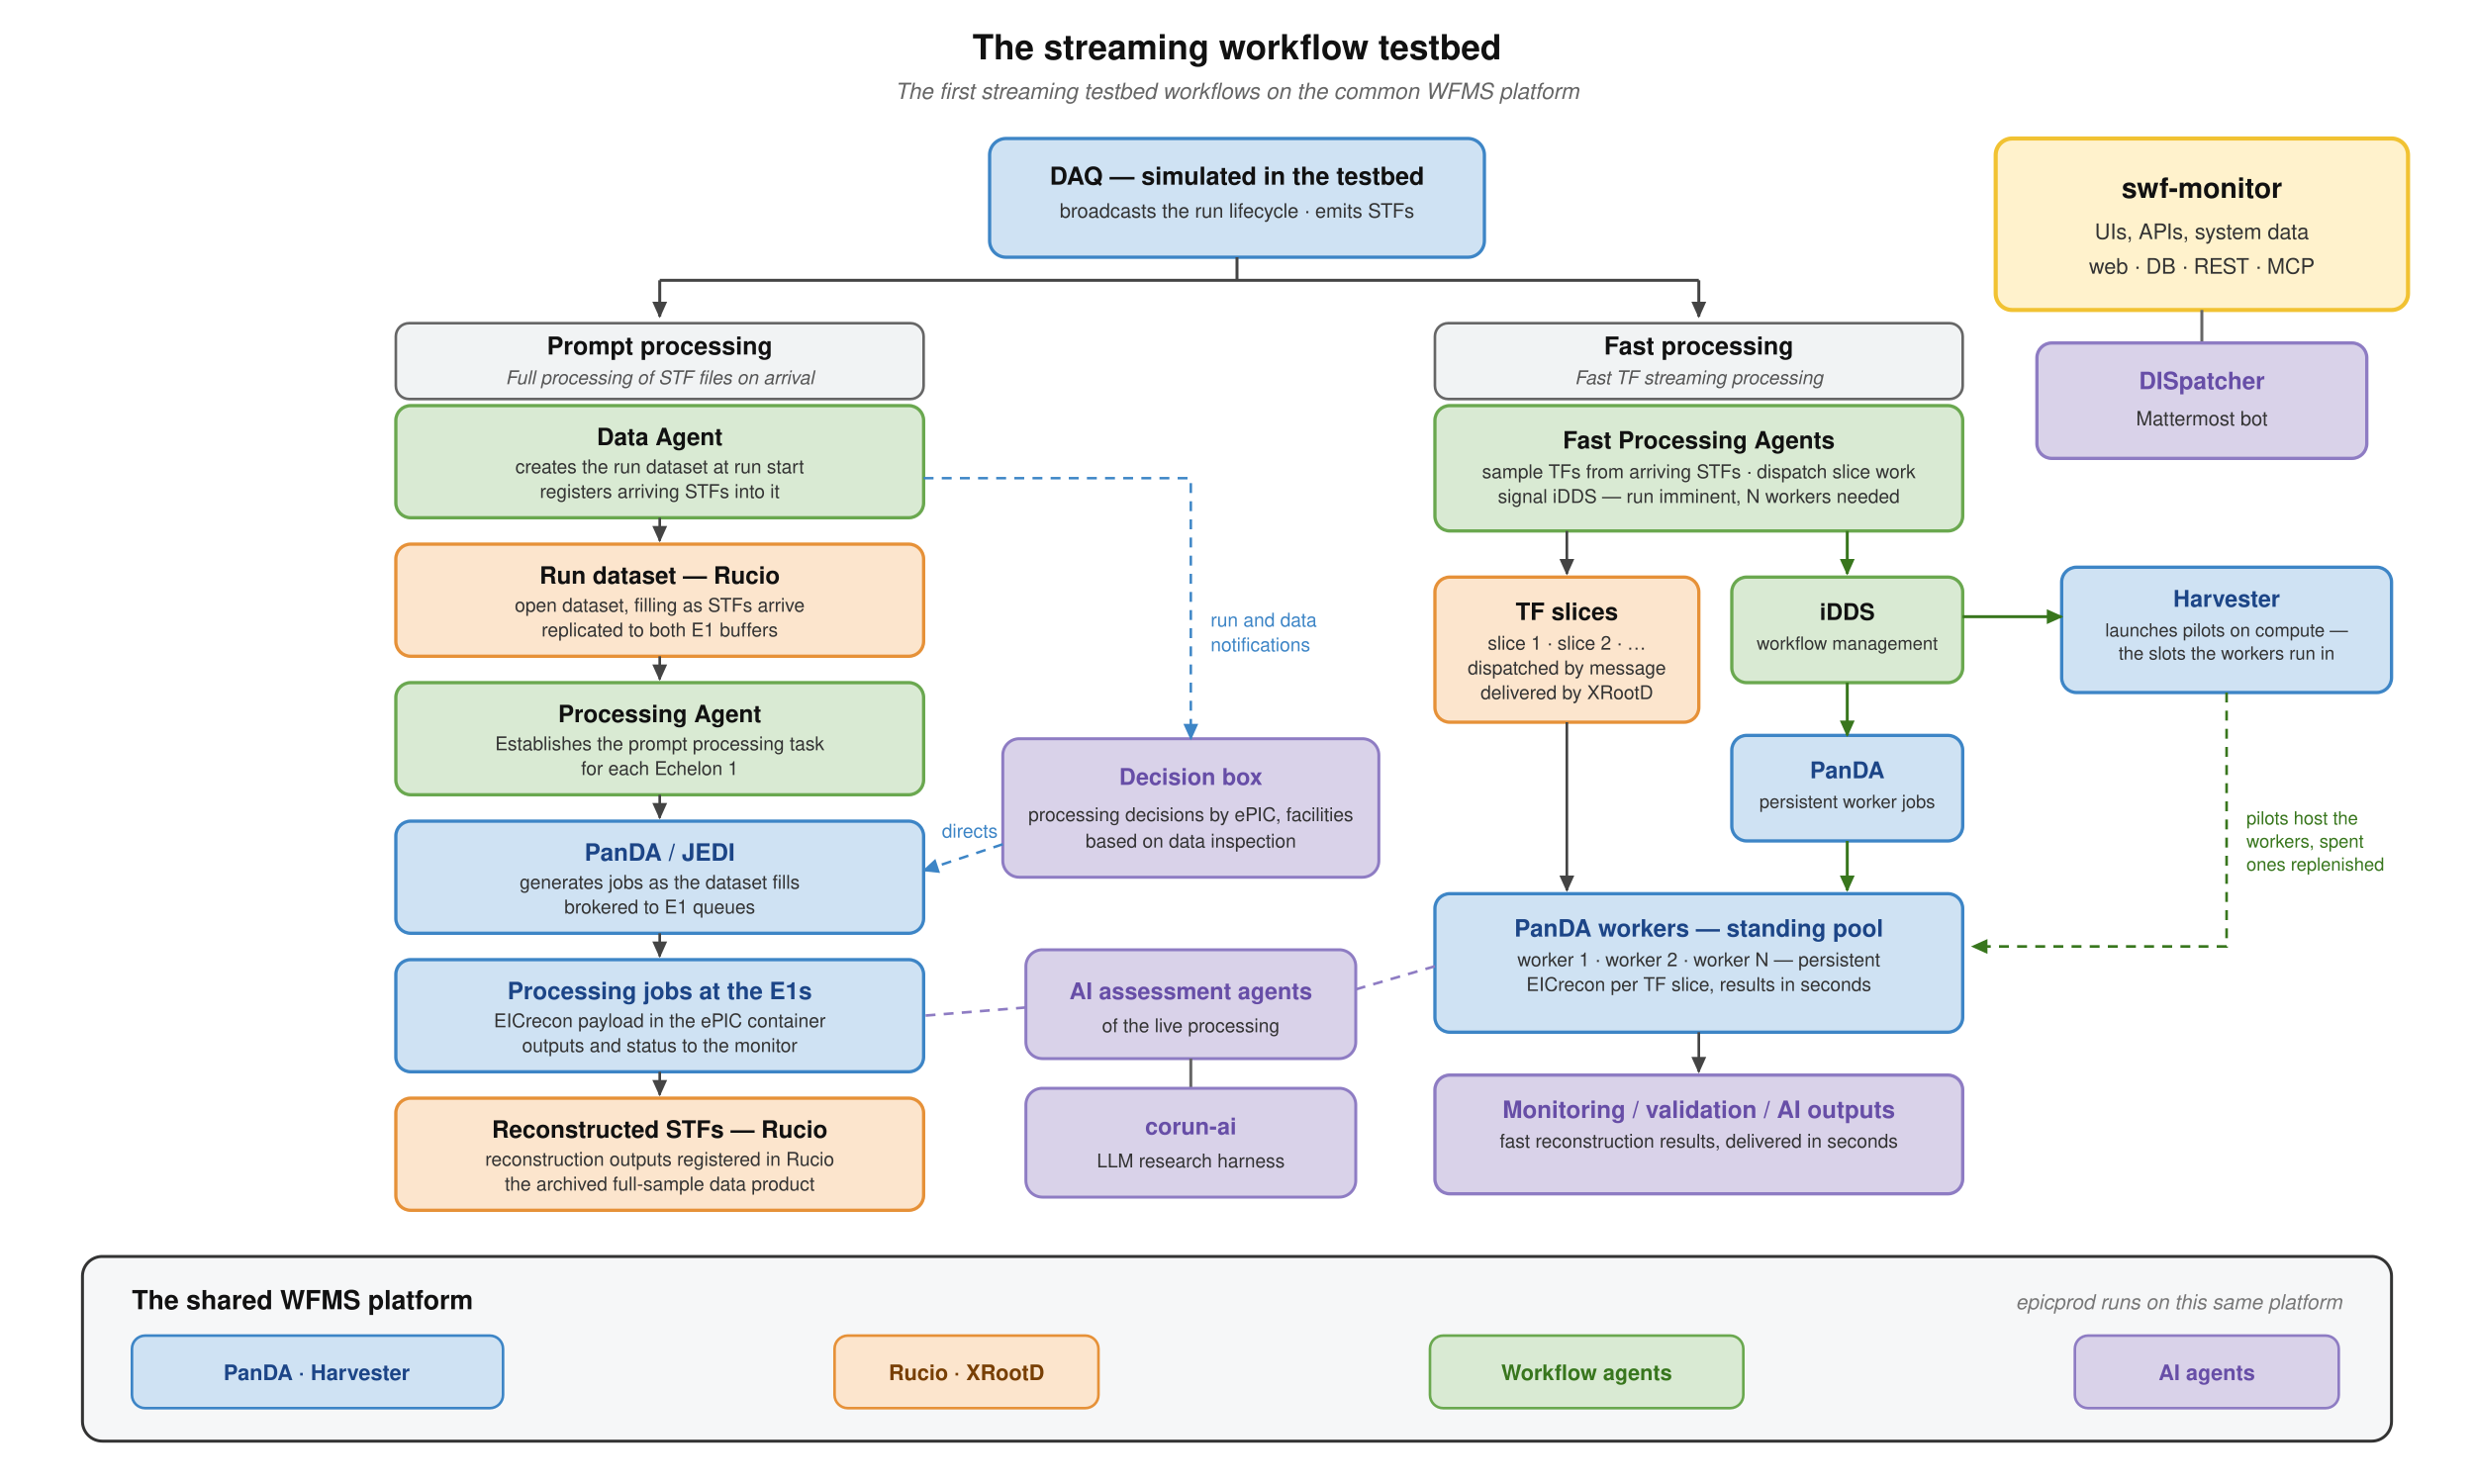
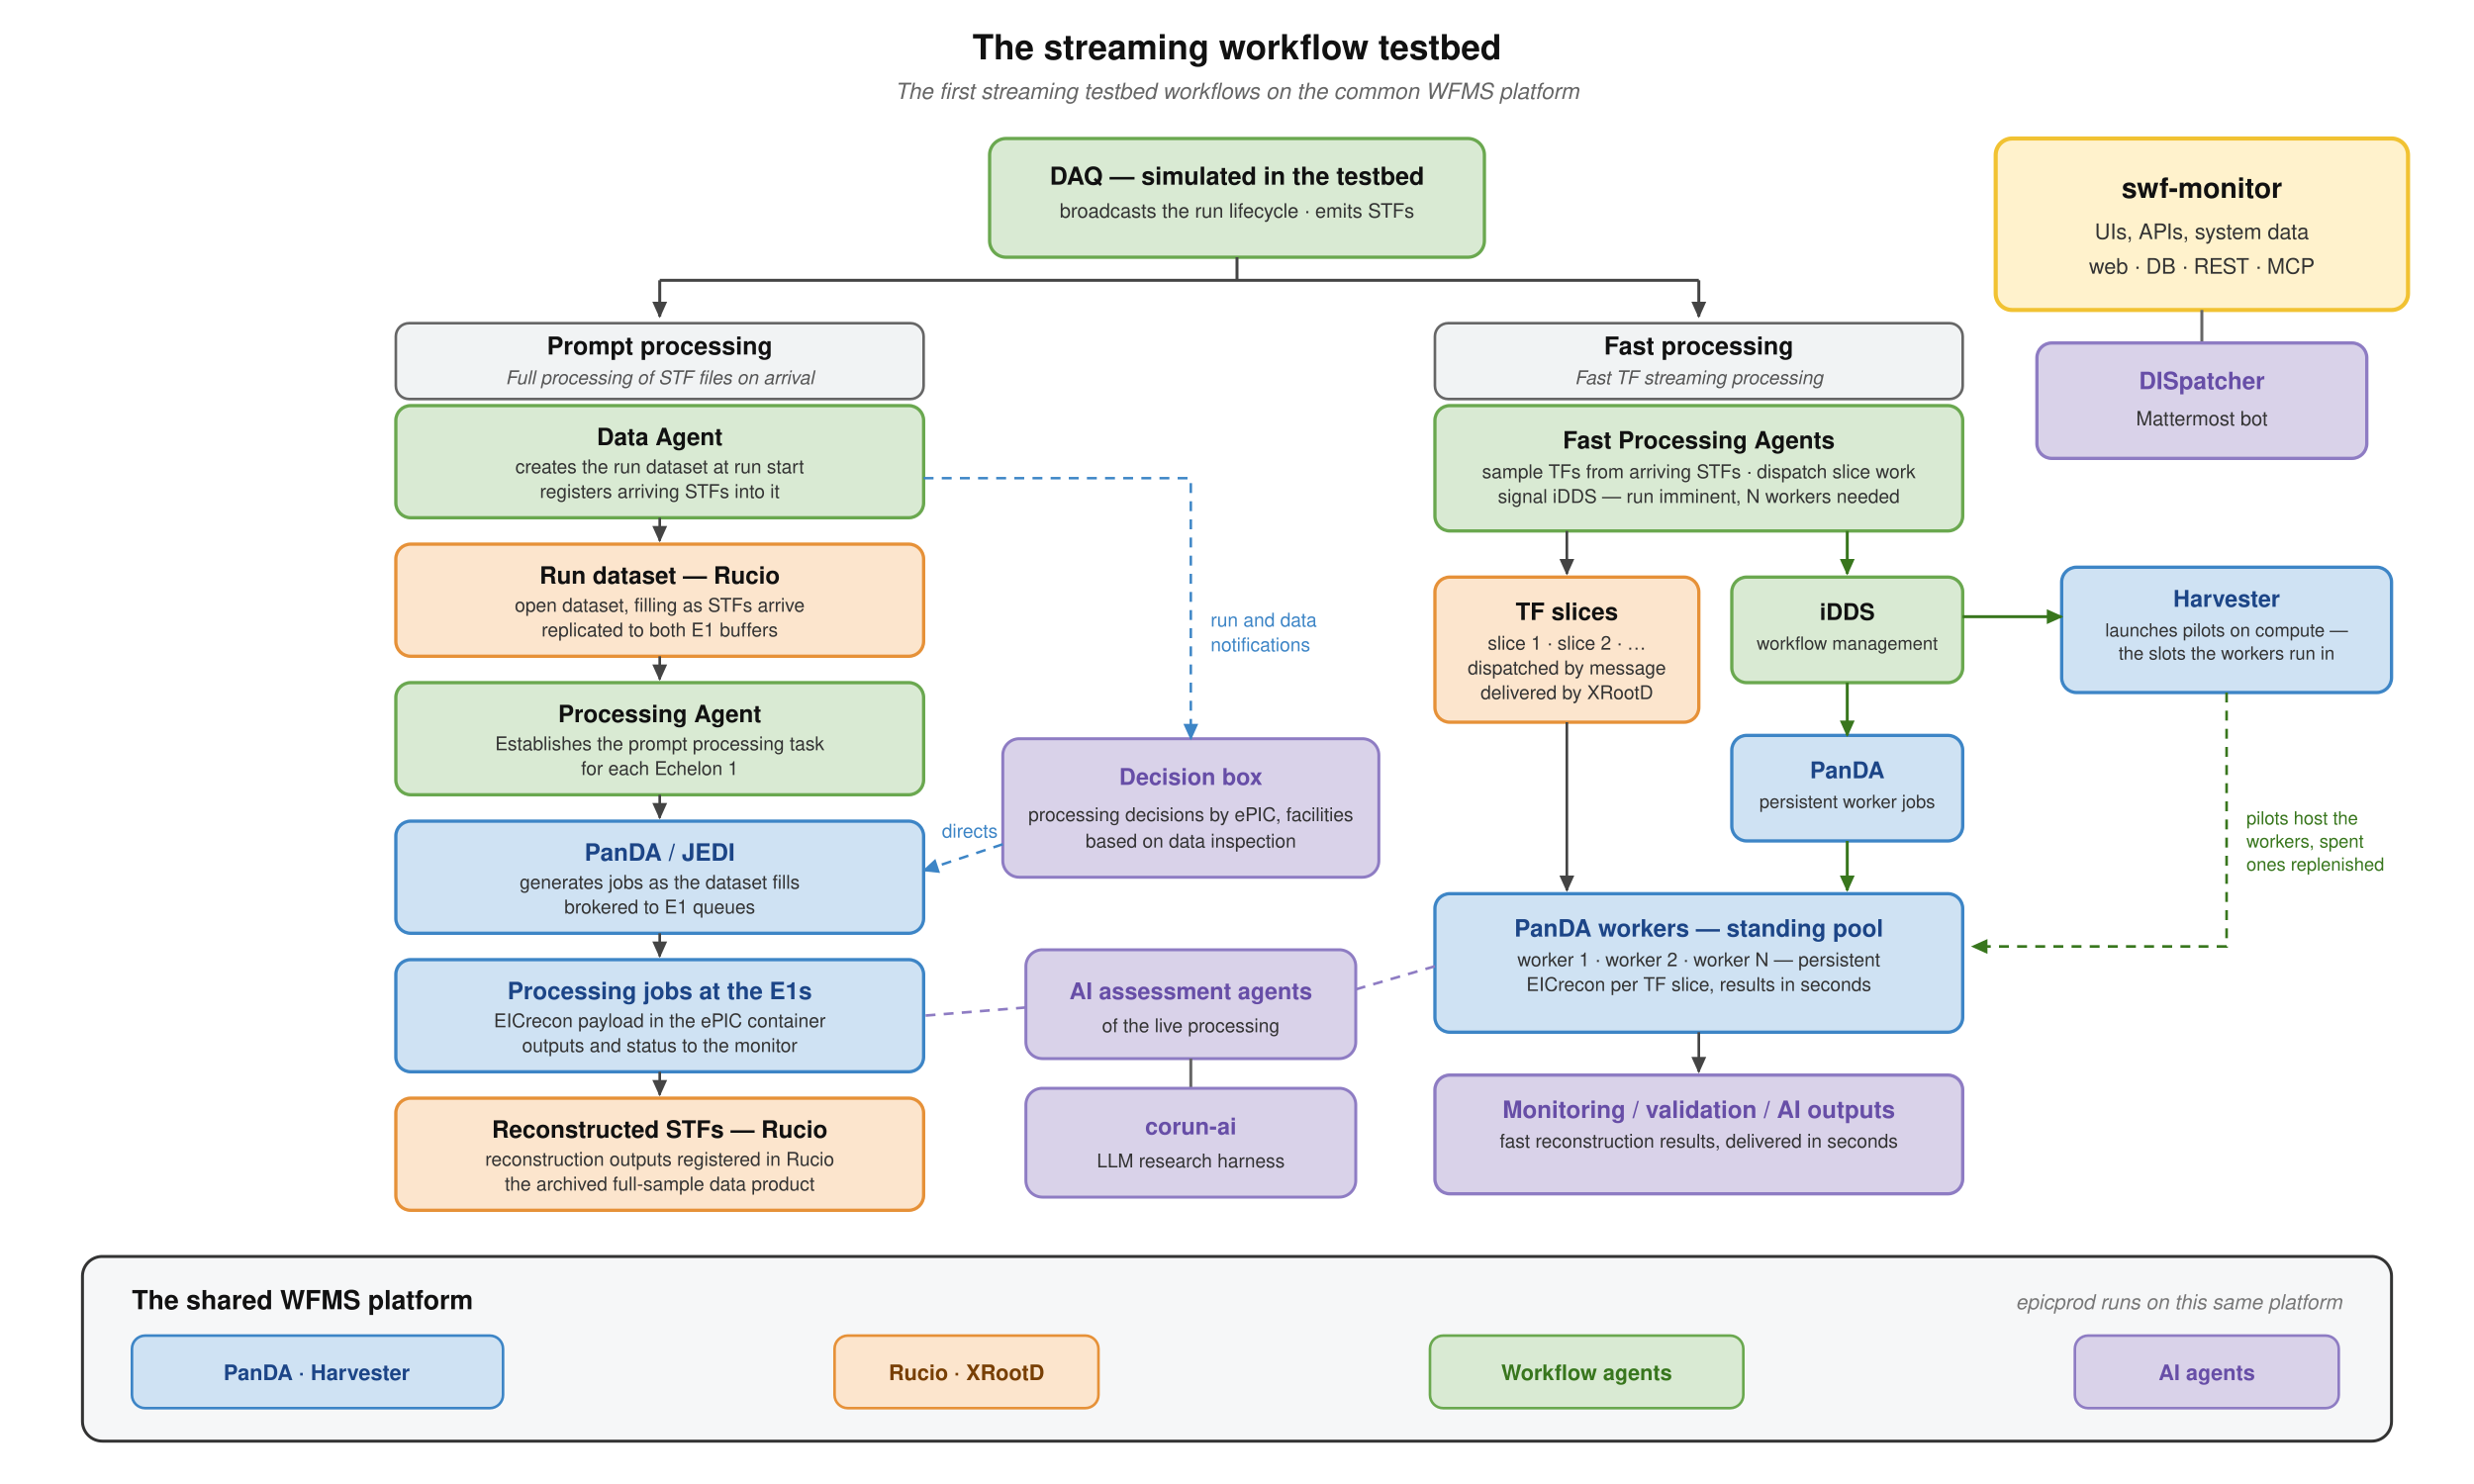
<svg xmlns="http://www.w3.org/2000/svg" viewBox="0 0 1500 900" font-family="Helvetica, Arial, sans-serif">
  <defs>
    <marker id="ah" markerUnits="userSpaceOnUse" markerWidth="12" markerHeight="10" refX="9" refY="4.5" orient="auto-start-reverse">
      <path d="M0,0 L10,4.5 L0,9 z" fill="#444" />
    </marker>
    <marker id="ahG" markerUnits="userSpaceOnUse" markerWidth="12" markerHeight="10" refX="9" refY="4.5" orient="auto-start-reverse">
      <path d="M0,0 L10,4.5 L0,9 z" fill="#38761d" />
    </marker>
    <marker id="ahB" markerUnits="userSpaceOnUse" markerWidth="12" markerHeight="10" refX="9" refY="4.5" orient="auto-start-reverse">
      <path d="M0,0 L10,4.5 L0,9 z" fill="#3d85c6" />
    </marker>
  </defs>
  <rect width="1500" height="900" fill="white" />
  <text x="750" y="36" text-anchor="middle" font-size="21" font-weight="bold" fill="#111">The streaming workflow testbed</text>
  <text x="750" y="60" text-anchor="middle" font-size="13.5" font-style="italic" fill="#666">The first streaming testbed workflows on the common WFMS platform</text>
-   <rect x="600" y="84" width="300" height="72" rx="10" fill="#cfe2f3" stroke="#3d85c6" stroke-width="2" />
+   <rect x="600" y="84" width="300" height="72" rx="10" fill="#d9ead3" stroke="#6aa84f" stroke-width="2" />
  <text x="750" y="112" text-anchor="middle" font-size="15" font-weight="bold" fill="#111">DAQ — simulated in the testbed</text>
  <text x="750" y="132" text-anchor="middle" font-size="12" fill="#333">broadcasts the run lifecycle · emits STFs</text>
  <line x1="750" y1="156" x2="750" y2="170" stroke="#444" stroke-width="1.8" />
  <line x1="400" y1="170" x2="1030" y2="170" stroke="#444" stroke-width="1.8" />
  <line x1="400" y1="170" x2="400" y2="192" stroke="#444" stroke-width="1.8" marker-end="url(#ah)" />
  <line x1="1030" y1="170" x2="1030" y2="192" stroke="#444" stroke-width="1.8" marker-end="url(#ah)" />
  <rect x="240" y="196" width="320" height="46" rx="8" fill="#f1f3f4" stroke="#666" stroke-width="1.6" />
  <text x="400" y="215" text-anchor="middle" font-size="15" font-weight="bold" fill="#111">Prompt processing</text>
  <text x="400" y="233" text-anchor="middle" font-size="11.5" font-style="italic" fill="#555">Full processing of STF files on arrival</text>
  <rect x="240" y="246" width="320" height="68" rx="9" fill="#d9ead3" stroke="#6aa84f" stroke-width="2" />
  <text x="400" y="270" text-anchor="middle" font-size="14.5" font-weight="bold" fill="#111">Data Agent</text>
  <text x="400" y="287" text-anchor="middle" font-size="11.5" fill="#333">creates the run dataset at run start</text>
  <text x="400" y="302" text-anchor="middle" font-size="11.5" fill="#333">registers arriving STFs into it</text>
  <line x1="400" y1="314" x2="400" y2="328" stroke="#444" stroke-width="1.6" marker-end="url(#ah)" />
  <rect x="240" y="330" width="320" height="68" rx="9" fill="#fce5cd" stroke="#e69138" stroke-width="2" />
  <text x="400" y="354" text-anchor="middle" font-size="14.5" font-weight="bold" fill="#111">Run dataset — Rucio</text>
  <text x="400" y="371" text-anchor="middle" font-size="11.5" fill="#333">open dataset, filling as STFs arrive</text>
  <text x="400" y="386" text-anchor="middle" font-size="11.5" fill="#333">replicated to both E1 buffers</text>
  <line x1="400" y1="398" x2="400" y2="412" stroke="#444" stroke-width="1.6" marker-end="url(#ah)" />
  <rect x="240" y="414" width="320" height="68" rx="9" fill="#d9ead3" stroke="#6aa84f" stroke-width="2" />
  <text x="400" y="438" text-anchor="middle" font-size="14.5" font-weight="bold" fill="#111">Processing Agent</text>
  <text x="400" y="455" text-anchor="middle" font-size="11.5" fill="#333">Establishes the prompt processing task</text>
  <text x="400" y="470" text-anchor="middle" font-size="11.5" fill="#333">for each Echelon 1</text>
  <line x1="400" y1="482" x2="400" y2="496" stroke="#444" stroke-width="1.6" marker-end="url(#ah)" />
  <rect x="240" y="498" width="320" height="68" rx="9" fill="#cfe2f3" stroke="#3d85c6" stroke-width="2" />
  <text x="400" y="522" text-anchor="middle" font-size="14.5" font-weight="bold" fill="#1c4587">PanDA / JEDI</text>
  <text x="400" y="539" text-anchor="middle" font-size="11.5" fill="#333">generates jobs as the dataset fills</text>
  <text x="400" y="554" text-anchor="middle" font-size="11.5" fill="#333">brokered to E1 queues</text>
  <line x1="400" y1="566" x2="400" y2="580" stroke="#444" stroke-width="1.6" marker-end="url(#ah)" />
  <rect x="240" y="582" width="320" height="68" rx="9" fill="#cfe2f3" stroke="#3d85c6" stroke-width="2" />
  <text x="400" y="606" text-anchor="middle" font-size="14.5" font-weight="bold" fill="#1c4587">Processing jobs at the E1s</text>
  <text x="400" y="623" text-anchor="middle" font-size="11.5" fill="#333">EICrecon payload in the ePIC container</text>
  <text x="400" y="638" text-anchor="middle" font-size="11.5" fill="#333">outputs and status to the monitor</text>
  <line x1="400" y1="650" x2="400" y2="664" stroke="#444" stroke-width="1.6" marker-end="url(#ah)" />
  <rect x="240" y="666" width="320" height="68" rx="9" fill="#fce5cd" stroke="#e69138" stroke-width="2" />
  <text x="400" y="690" text-anchor="middle" font-size="14.5" font-weight="bold" fill="#111">Reconstructed STFs — Rucio</text>
  <text x="400" y="707" text-anchor="middle" font-size="11.5" fill="#333">reconstruction outputs registered in Rucio</text>
  <text x="400" y="722" text-anchor="middle" font-size="11.5" fill="#333">the archived full-sample data product</text>
  <rect x="608" y="448" width="228" height="84" rx="10" fill="#d9d2e9" stroke="#8e7cc3" stroke-width="1.8" />
  <text x="722" y="476" text-anchor="middle" font-size="14" font-weight="bold" fill="#674ea7">Decision box</text>
  <text x="722" y="498" text-anchor="middle" font-size="11.5" fill="#333">processing decisions by ePIC, facilities</text>
  <text x="722" y="514" text-anchor="middle" font-size="11.5" fill="#333">based on data inspection</text>
  <path d="M 560 290 L 722 290 L 722 448" fill="none" stroke="#3d85c6" stroke-width="1.5" stroke-dasharray="6 5" marker-end="url(#ahB)" />
  <text x="734" y="380" font-size="11.5" fill="#3d85c6">run and data</text>
  <text x="734" y="395" font-size="11.5" fill="#3d85c6">notifications</text>
  <line x1="608" y1="512" x2="560" y2="528" stroke="#3d85c6" stroke-width="1.5" stroke-dasharray="6 5" marker-end="url(#ahB)" />
  <text x="588" y="508" text-anchor="middle" font-size="11.5" fill="#3d85c6">directs</text>
  <rect x="870" y="196" width="320" height="46" rx="8" fill="#f1f3f4" stroke="#666" stroke-width="1.6" />
  <text x="1030" y="215" text-anchor="middle" font-size="15" font-weight="bold" fill="#111">Fast processing</text>
  <text x="1030" y="233" text-anchor="middle" font-size="11.5" font-style="italic" fill="#555">Fast TF streaming processing</text>
  <rect x="870" y="246" width="320" height="76" rx="9" fill="#d9ead3" stroke="#6aa84f" stroke-width="2" />
  <text x="1030" y="272" text-anchor="middle" font-size="14.5" font-weight="bold" fill="#111">Fast Processing Agents</text>
  <text x="1030" y="290" text-anchor="middle" font-size="11.5" fill="#333">sample TFs from arriving STFs · dispatch slice work</text>
  <text x="1030" y="305" text-anchor="middle" font-size="11.5" fill="#333">signal iDDS — run imminent, N workers needed</text>
  <line x1="950" y1="322" x2="950" y2="348" stroke="#444" stroke-width="1.6" marker-end="url(#ah)" />
  <line x1="1120" y1="322" x2="1120" y2="348" stroke="#38761d" stroke-width="1.8" marker-end="url(#ahG)" />
  <rect x="870" y="350" width="160" height="88" rx="9" fill="#fce5cd" stroke="#e69138" stroke-width="2" />
  <text x="950" y="376" text-anchor="middle" font-size="14.5" font-weight="bold" fill="#111">TF slices</text>
  <text x="950" y="394" text-anchor="middle" font-size="11.5" fill="#333">slice 1 · slice 2 · …</text>
  <text x="950" y="409" text-anchor="middle" font-size="11.5" fill="#333">dispatched by message</text>
  <text x="950" y="424" text-anchor="middle" font-size="11.5" fill="#333">delivered by XRootD</text>
  <rect x="1050" y="350" width="140" height="64" rx="9" fill="#d9ead3" stroke="#6aa84f" stroke-width="2" />
  <text x="1120" y="376" text-anchor="middle" font-size="14" font-weight="bold" fill="#111">iDDS</text>
  <text x="1120" y="394" text-anchor="middle" font-size="11" fill="#333">workflow management</text>
  <rect x="1250" y="344" width="200" height="76" rx="9" fill="#cfe2f3" stroke="#3d85c6" stroke-width="2" />
  <text x="1350" y="368" text-anchor="middle" font-size="14" font-weight="bold" fill="#1c4587">Harvester</text>
  <text x="1350" y="386" text-anchor="middle" font-size="11" fill="#333">launches pilots on compute —</text>
  <text x="1350" y="400" text-anchor="middle" font-size="11" fill="#333">the slots the workers run in</text>
  <line x1="1190" y1="374" x2="1250" y2="374" stroke="#38761d" stroke-width="1.8" marker-end="url(#ahG)" />
  <rect x="1050" y="446" width="140" height="64" rx="9" fill="#cfe2f3" stroke="#3d85c6" stroke-width="2" />
  <text x="1120" y="472" text-anchor="middle" font-size="14" font-weight="bold" fill="#1c4587">PanDA</text>
  <text x="1120" y="490" text-anchor="middle" font-size="11" fill="#333">persistent worker jobs</text>
  <line x1="1120" y1="414" x2="1120" y2="446" stroke="#38761d" stroke-width="1.8" marker-end="url(#ahG)" />
  <line x1="950" y1="438" x2="950" y2="540" stroke="#444" stroke-width="1.6" marker-end="url(#ah)" />
  <line x1="1120" y1="510" x2="1120" y2="540" stroke="#38761d" stroke-width="1.8" marker-end="url(#ahG)" />
  <path d="M 1350 420 L 1350 574 L 1196 574" fill="none" stroke="#38761d" stroke-width="1.6" stroke-dasharray="6 5" marker-end="url(#ahG)" />
  <text x="1362" y="500" font-size="11" fill="#38761d">pilots host the</text>
  <text x="1362" y="514" font-size="11" fill="#38761d">workers, spent</text>
  <text x="1362" y="528" font-size="11" fill="#38761d">ones replenished</text>
  <rect x="870" y="542" width="320" height="84" rx="9" fill="#cfe2f3" stroke="#3d85c6" stroke-width="2" />
  <text x="1030" y="568" text-anchor="middle" font-size="14.5" font-weight="bold" fill="#1c4587">PanDA workers — standing pool</text>
  <text x="1030" y="586" text-anchor="middle" font-size="11.5" fill="#333">worker 1 · worker 2 · worker N — persistent</text>
  <text x="1030" y="601" text-anchor="middle" font-size="11.5" fill="#333">EICrecon per TF slice, results in seconds</text>
  <line x1="1030" y1="626" x2="1030" y2="650" stroke="#444" stroke-width="1.6" marker-end="url(#ah)" />
  <rect x="870" y="652" width="320" height="72" rx="9" fill="#d9d2e9" stroke="#8e7cc3" stroke-width="2" />
  <text x="1030" y="678" text-anchor="middle" font-size="14.5" font-weight="bold" fill="#674ea7">Monitoring / validation / AI outputs</text>
  <text x="1030" y="696" text-anchor="middle" font-size="11.5" fill="#333">fast reconstruction results, delivered in seconds</text>
  <rect x="622" y="576" width="200" height="66" rx="10" fill="#d9d2e9" stroke="#8e7cc3" stroke-width="1.8" />
  <text x="722" y="606" text-anchor="middle" font-size="14" font-weight="bold" fill="#674ea7">AI assessment agents</text>
  <text x="722" y="626" text-anchor="middle" font-size="11.5" fill="#333">of the live processing</text>
  <line x1="622" y1="611" x2="560" y2="616" stroke="#8e7cc3" stroke-width="1.6" stroke-dasharray="6 5" />
  <line x1="822" y1="600" x2="870" y2="586" stroke="#8e7cc3" stroke-width="1.6" stroke-dasharray="6 5" />
  <rect x="1210" y="84" width="250" height="104" rx="10" fill="#fff2cc" stroke="#f1c232" stroke-width="2.5" />
  <text x="1335" y="120" text-anchor="middle" font-size="17" font-weight="bold" fill="#111">swf-monitor</text>
  <text x="1335" y="145" text-anchor="middle" font-size="13" fill="#333">UIs, APIs, system data</text>
  <text x="1335" y="166" text-anchor="middle" font-size="13" fill="#333">web · DB · REST · MCP</text>
  <line x1="1335" y1="188" x2="1335" y2="208" stroke="#666" stroke-width="1.8" />
  <rect x="1235" y="208" width="200" height="70" rx="9" fill="#d9d2e9" stroke="#8e7cc3" stroke-width="2" />
  <text x="1335" y="236" text-anchor="middle" font-size="14.5" font-weight="bold" fill="#674ea7">DISpatcher</text>
  <text x="1335" y="258" text-anchor="middle" font-size="12" fill="#333">Mattermost bot</text>
  <line x1="722" y1="642" x2="722" y2="660" stroke="#666" stroke-width="1.8" />
  <rect x="622" y="660" width="200" height="66" rx="10" fill="#d9d2e9" stroke="#8e7cc3" stroke-width="1.8" />
  <text x="722" y="688" text-anchor="middle" font-size="14" font-weight="bold" fill="#674ea7">corun-ai</text>
  <text x="722" y="708" text-anchor="middle" font-size="11.5" fill="#333">LLM research harness</text>
  <rect x="50" y="762" width="1400" height="112" rx="12" fill="#F6F7F8" stroke="#333" stroke-width="1.8" />
  <text x="80" y="794" font-size="16" font-weight="bold" fill="#111">The shared WFMS platform</text>
  <text x="1420" y="794" text-anchor="end" font-size="12.5" font-style="italic" fill="#777">epicprod runs on this same platform</text>
  <g font-size="13">
    <rect x="80" y="810" width="225" height="44" rx="8" fill="#cfe2f3" stroke="#3d85c6" stroke-width="1.6" />
    <text x="192" y="837" text-anchor="middle" fill="#1c4587" font-weight="bold">PanDA · Harvester</text>
    <rect x="506" y="810" width="160" height="44" rx="8" fill="#fce5cd" stroke="#e69138" stroke-width="1.6" />
    <text x="586" y="837" text-anchor="middle" fill="#783f04" font-weight="bold">Rucio · XRootD</text>
    <rect x="867" y="810" width="190" height="44" rx="8" fill="#d9ead3" stroke="#6aa84f" stroke-width="1.6" />
    <text x="962" y="837" text-anchor="middle" fill="#38761d" font-weight="bold">Workflow agents</text>
    <rect x="1258" y="810" width="160" height="44" rx="8" fill="#d9d2e9" stroke="#8e7cc3" stroke-width="1.6" />
    <text x="1338" y="837" text-anchor="middle" fill="#674ea7" font-weight="bold">AI agents</text>
  </g>
</svg>
